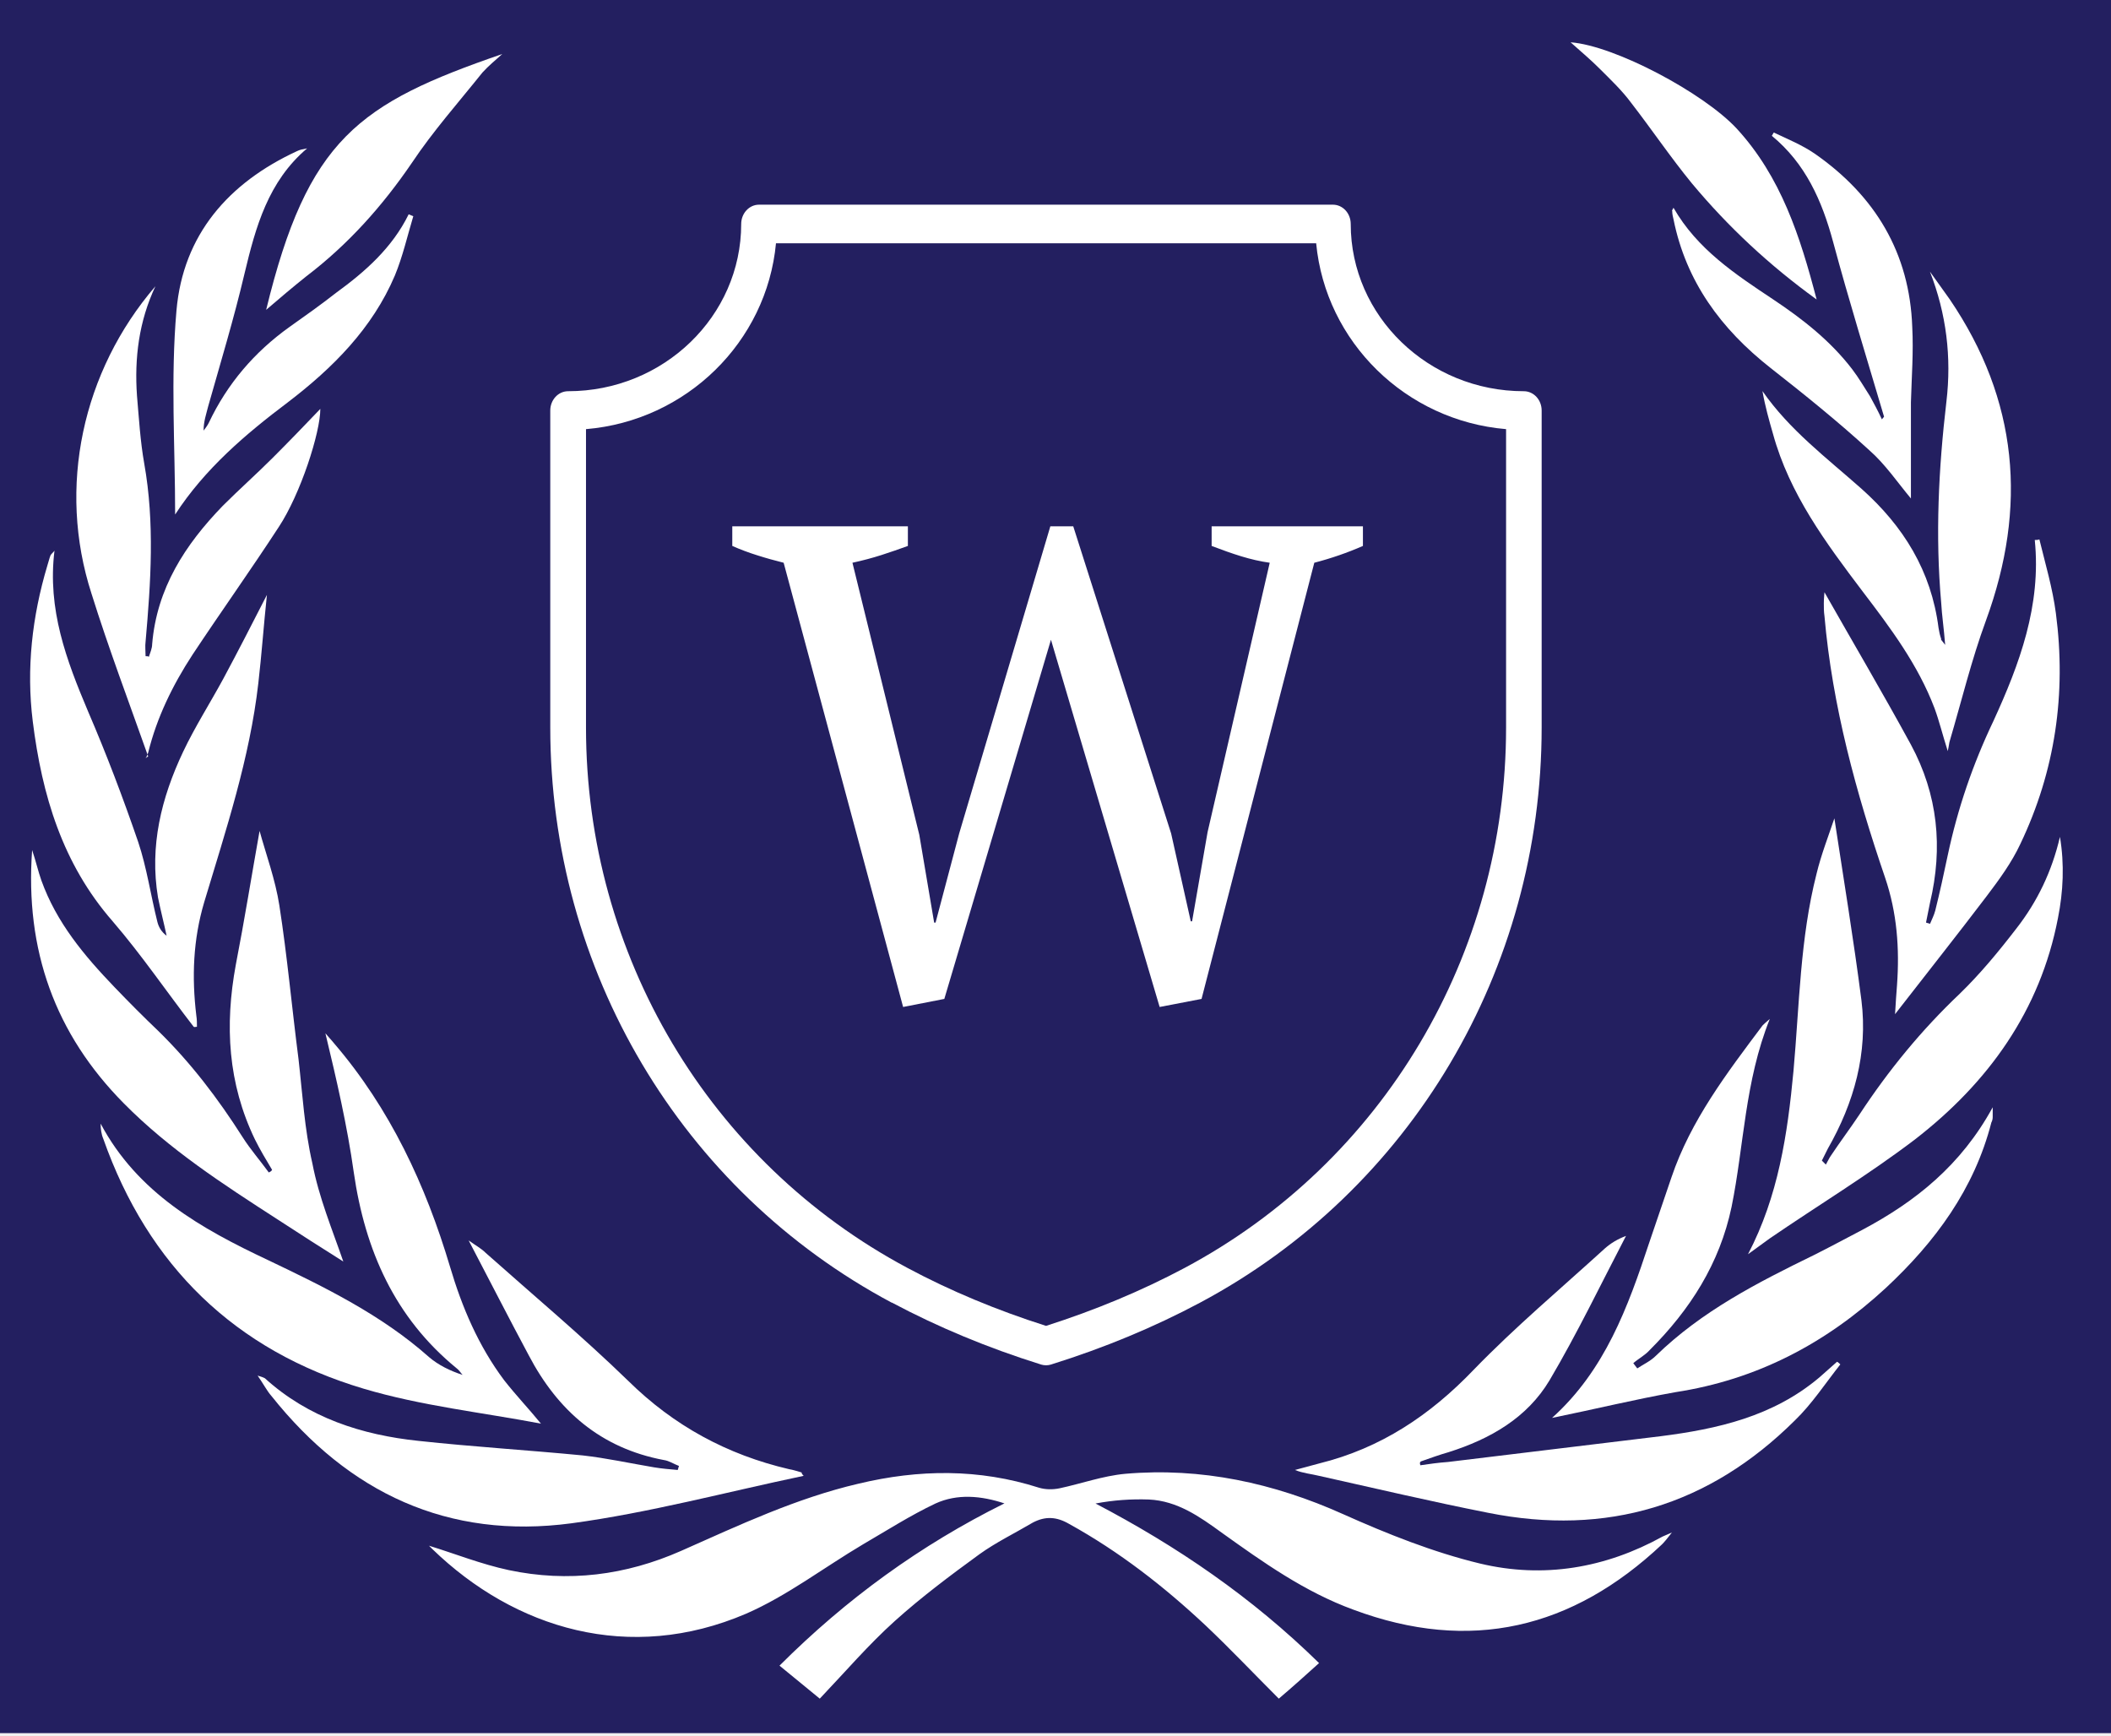
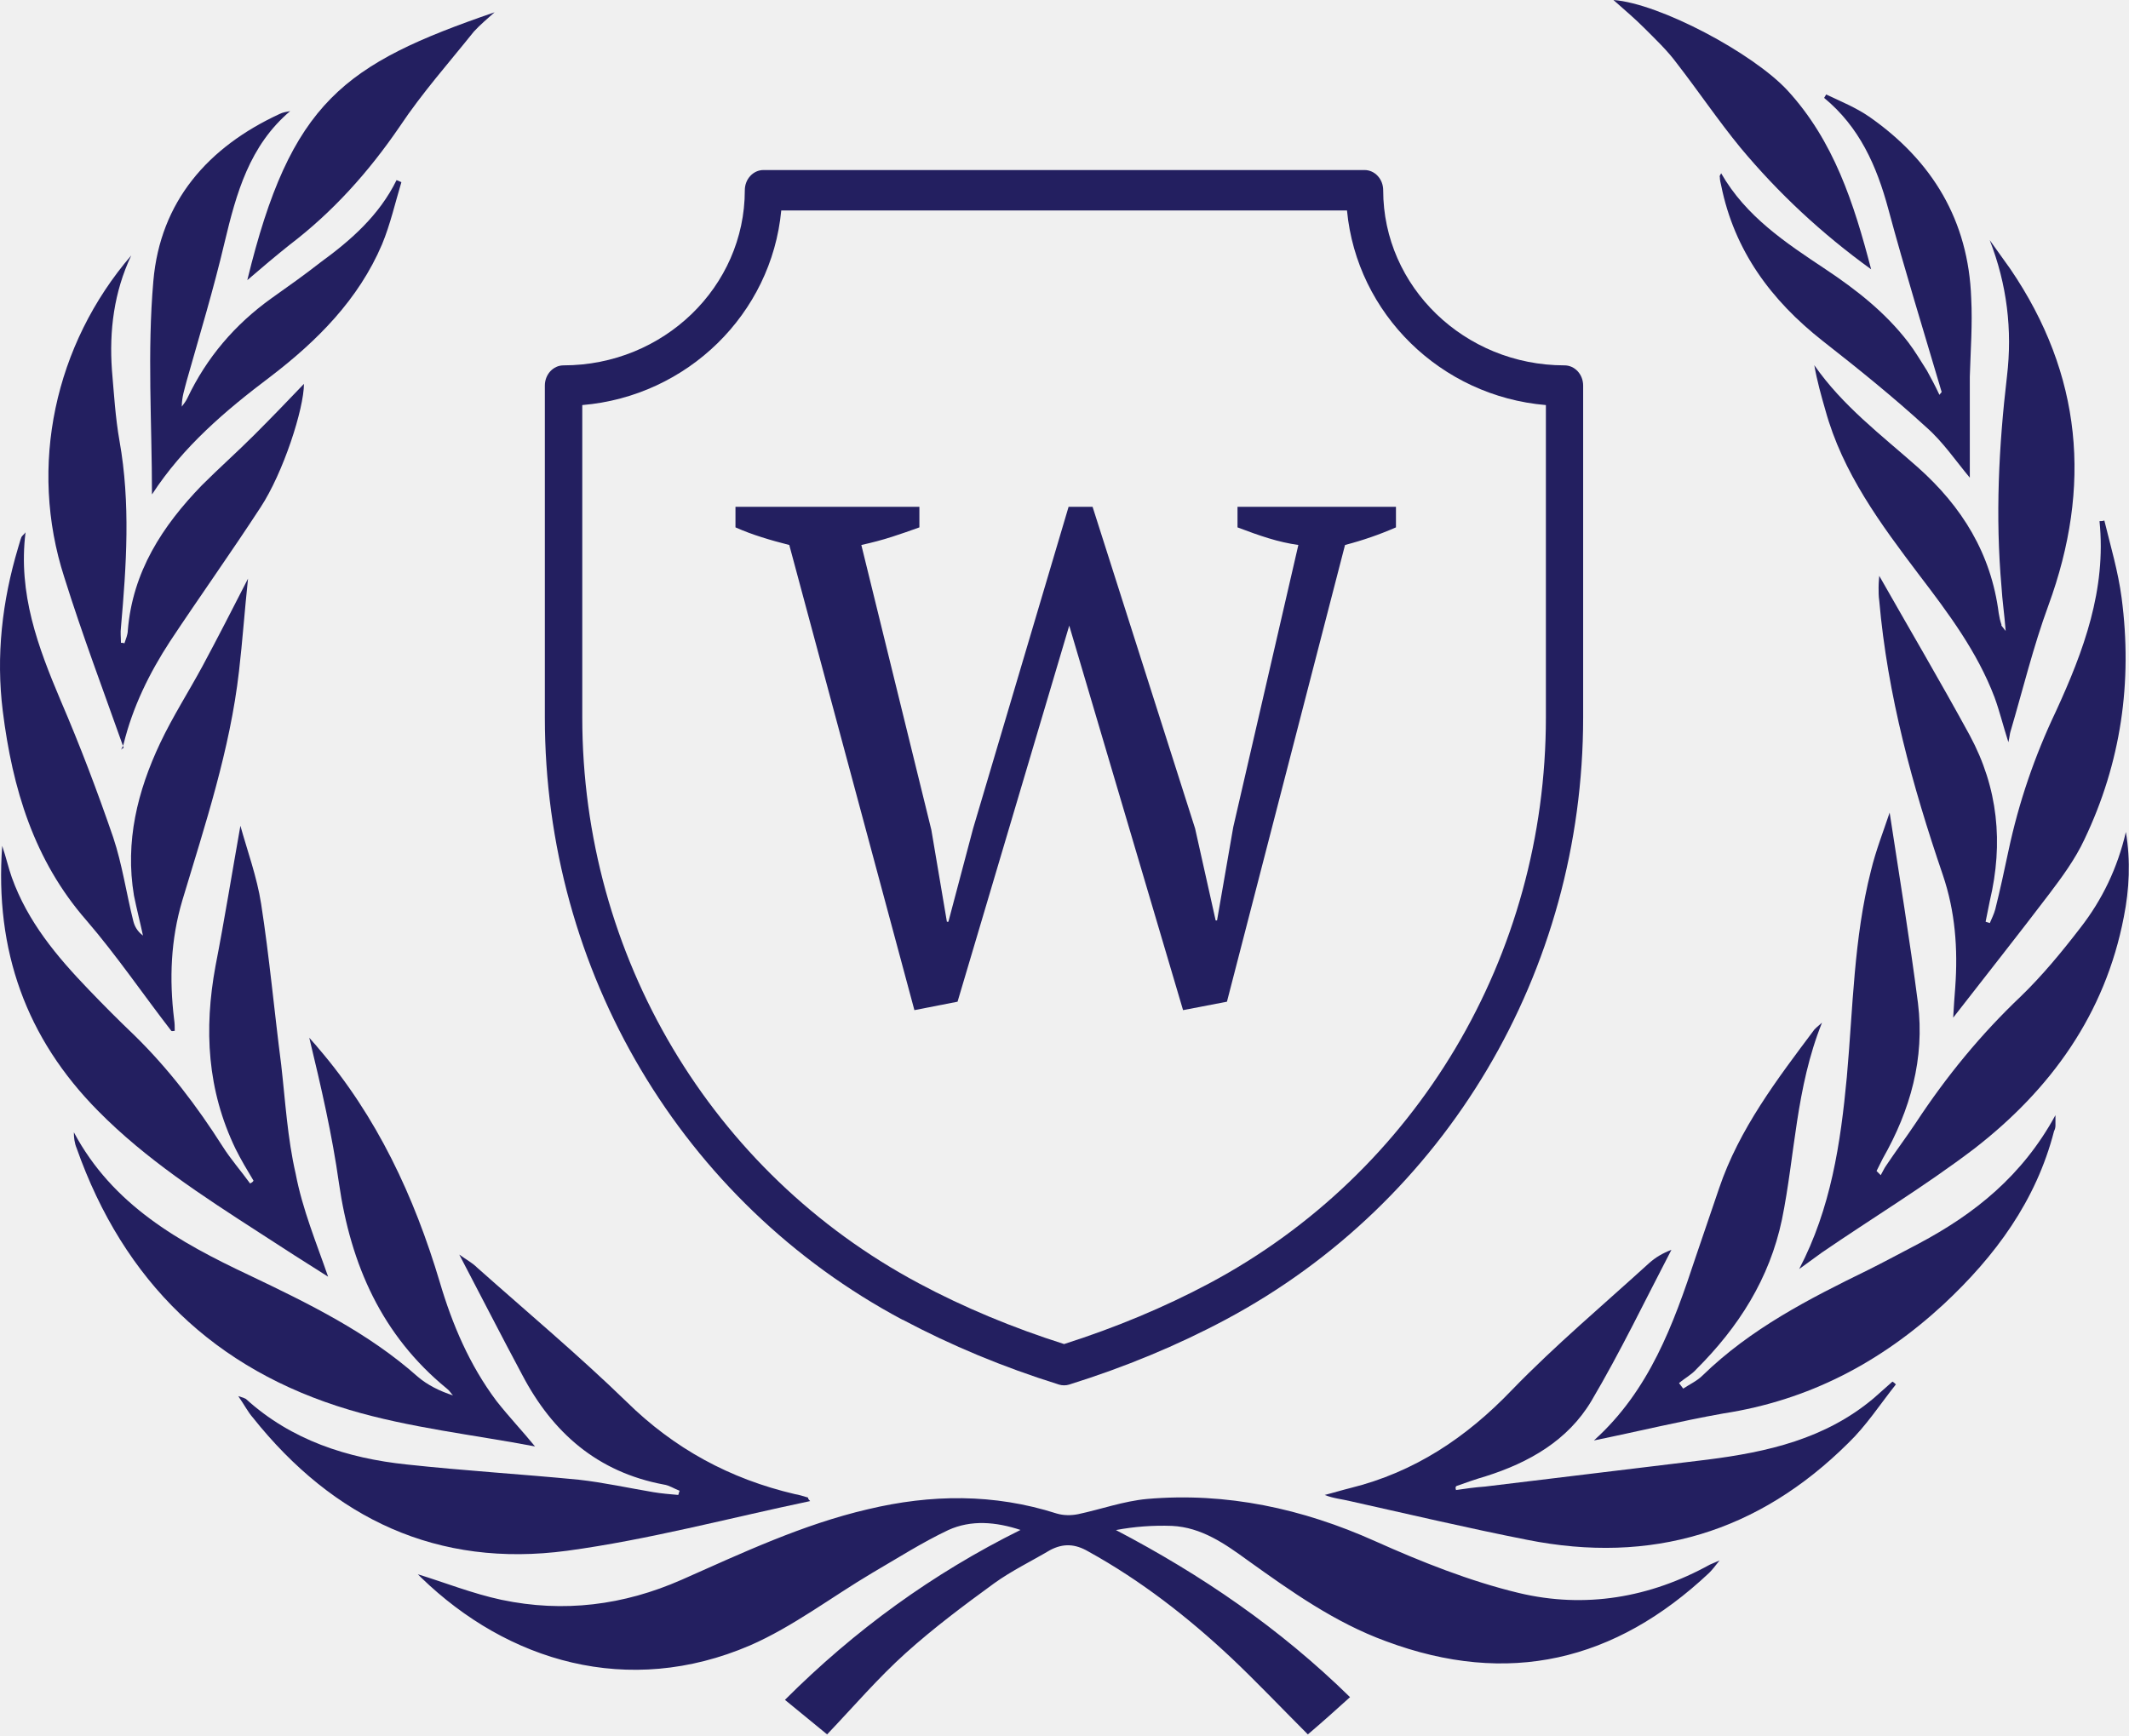
- <svg xmlns="http://www.w3.org/2000/svg" width="270" height="222" data-name="Layer 1">
+ <svg xmlns="http://www.w3.org/2000/svg" width="260" height="212" data-name="Layer 1">
  <g>
-     <rect stroke="null" x="0" y="0" id="svg_1" fill="#231f60" height="221.68" width="270.48" class="cls-3" />
-     <g id="svg_2">
-       <g id="svg_3">
-         <path id="svg_4" fill-rule="evenodd" fill="#fff" d="m128.51,192.31c-3.04,-1.01 -6.07,-1.27 -8.86,0c-3.21,1.52 -6.24,3.46 -9.28,5.23c-4.98,2.95 -9.7,6.58 -14.93,8.86c-14.93,6.41 -29.61,1.94 -40.15,-8.27l-0.42,-0.42c3.29,1.01 6.66,2.36 10.21,3.12c7.59,1.6 14.93,0.67 22.01,-2.45c7.42,-3.29 14.76,-6.75 22.69,-8.6c7.76,-1.86 15.44,-1.94 23.11,0.51c0.84,0.25 1.77,0.25 2.61,0.08c2.78,-0.59 5.57,-1.6 8.43,-1.86c9.7,-0.84 18.98,1.18 27.83,5.15c5.65,2.53 11.56,4.89 17.54,6.33c8.1,1.94 16.03,0.59 23.36,-3.46c0.17,-0.08 0.42,-0.17 1.18,-0.51c-0.59,0.76 -0.93,1.18 -1.27,1.52c-11.47,10.8 -24.54,13.92 -39.47,8.35c-6.24,-2.28 -11.56,-6.07 -16.87,-9.87c-2.78,-2.02 -5.65,-4.05 -9.28,-4.22c-2.28,-0.08 -4.55,0.08 -6.83,0.51c10.46,5.48 19.99,11.98 28.59,20.41c-1.77,1.6 -3.37,3.04 -5.15,4.55c-3.21,-3.21 -6.24,-6.41 -9.36,-9.36c-5.31,-4.98 -11.05,-9.45 -17.46,-12.99c-1.6,-0.93 -3.04,-1.01 -4.64,-0.17c-2.28,1.35 -4.72,2.53 -6.83,4.05c-3.71,2.7 -7.42,5.48 -10.8,8.52s-6.33,6.49 -9.62,9.95c-1.52,-1.27 -3.21,-2.61 -5.15,-4.22c8.52,-8.52 18.05,-15.44 28.76,-20.75l0.05,0.01z" class="cls-2" />
-         <path id="svg_5" fill-rule="evenodd" fill="#fff" d="m198.52,181.35c6.75,-6.07 9.7,-14.17 12.4,-22.35c0.93,-2.78 1.94,-5.65 2.87,-8.43c2.45,-7.25 7.09,-13.33 11.64,-19.4c0.17,-0.17 0.34,-0.34 0.93,-0.84c-3.21,8.01 -3.29,16.19 -4.89,24.04c-1.52,7.25 -5.31,13.16 -10.46,18.3c-0.59,0.67 -1.43,1.1 -2.11,1.69c0.17,0.25 0.34,0.42 0.51,0.67c0.76,-0.51 1.69,-0.93 2.36,-1.6c5.9,-5.74 12.99,-9.36 20.24,-12.9c2.02,-1.01 4.05,-2.11 6.16,-3.21c6.83,-3.63 12.65,-8.27 16.7,-15.69l0,1.27c0,0.25 -0.08,0.51 -0.17,0.67c-2.19,8.52 -7.17,15.27 -13.5,21.17c-7.68,7.09 -16.45,11.72 -26.91,13.33c-5.23,0.93 -10.37,2.19 -15.77,3.29l0,-0.01z" class="cls-2" />
-         <path id="svg_6" fill-rule="evenodd" fill="#fff" d="m69.22,182.1c-7.51,-1.43 -15.35,-2.28 -22.69,-4.47c-16.45,-4.89 -27.58,-15.69 -33.32,-31.97c-0.25,-0.59 -0.34,-1.27 -0.34,-1.94c4.72,8.86 12.82,13.41 21.42,17.46c7.25,3.46 14.51,7 20.58,12.4c1.18,1.01 2.7,1.77 4.3,2.28c-0.25,-0.25 -0.42,-0.59 -0.76,-0.84c-7.93,-6.49 -11.72,-15.1 -13.16,-25.05c-0.84,-5.99 -2.19,-11.81 -3.63,-17.8c0.34,0.42 0.76,0.84 1.1,1.27c7.17,8.35 11.72,18.13 14.84,28.59c1.52,5.15 3.63,10.12 6.92,14.51c1.52,1.94 3.21,3.71 4.72,5.57l0.02,-0.01z" class="cls-2" />
-         <path id="svg_7" fill-rule="evenodd" fill="#fff" d="m43.91,161.36c-2.7,-1.69 -5.57,-3.54 -8.43,-5.4c-6.92,-4.47 -13.83,-8.94 -19.65,-14.84c-8.77,-8.86 -12.65,-19.57 -11.72,-32.39c0.51,1.52 0.76,2.7 1.18,3.88c1.94,5.4 5.48,9.62 9.36,13.66c1.86,1.94 3.71,3.8 5.65,5.65c4.13,4.05 7.59,8.6 10.71,13.5c1.01,1.6 2.28,3.04 3.37,4.55c0.17,-0.08 0.34,-0.17 0.42,-0.34c-0.76,-1.27 -1.52,-2.53 -2.19,-3.88c-3.46,-7.17 -3.88,-14.59 -2.45,-22.35c1.1,-5.65 2.02,-11.39 3.04,-17.12c0.84,3.04 2.02,6.24 2.53,9.53c1.01,6.49 1.6,13.07 2.45,19.65c0.51,4.47 0.76,8.94 1.77,13.33c0.84,4.39 2.53,8.43 3.96,12.57z" class="cls-2" />
-         <path id="svg_8" fill-rule="evenodd" fill="#fff" d="m181.65,187.42c1.18,-0.17 2.36,-0.34 3.54,-0.42c9.02,-1.1 18.13,-2.19 27.16,-3.29c7.34,-0.93 14.42,-2.53 20.33,-7.51c0.76,-0.67 1.52,-1.35 2.28,-2.02c0.17,0.08 0.34,0.25 0.42,0.34c-1.94,2.45 -3.63,5.06 -5.82,7.17c-10.96,10.88 -24.04,14.84 -39.22,11.81c-7.25,-1.43 -14.42,-3.12 -21.59,-4.72c-1.01,-0.25 -2.11,-0.34 -3.12,-0.76c1.01,-0.25 2.11,-0.59 3.12,-0.84c7.84,-1.94 14.17,-6.16 19.74,-11.98c5.31,-5.48 11.13,-10.37 16.78,-15.52c0.76,-0.67 1.6,-1.18 2.7,-1.6c-3.21,6.16 -6.24,12.48 -9.78,18.47c-2.87,4.81 -7.59,7.51 -12.9,9.19c-1.18,0.34 -2.36,0.76 -3.54,1.18c-0.17,0.08 -0.17,0.25 -0.08,0.51l-0.02,-0.01z" class="cls-2" />
-         <path id="svg_9" fill-rule="evenodd" fill="#fff" d="m223.57,160.43c3.88,-7.42 5.06,-15.35 5.82,-23.45c0.76,-8.43 0.84,-16.95 2.95,-25.22c0.59,-2.45 1.52,-4.81 2.28,-7.09c1.18,7.76 2.45,15.44 3.46,23.28c0.84,6.75 -0.93,13.07 -4.3,18.98c-0.25,0.51 -0.51,1.01 -0.76,1.52c0.17,0.17 0.34,0.34 0.51,0.51c0.25,-0.42 0.42,-0.84 0.67,-1.18c1.18,-1.77 2.45,-3.46 3.63,-5.23c3.71,-5.65 7.93,-10.8 12.82,-15.44c2.61,-2.53 4.98,-5.4 7.25,-8.35c2.7,-3.46 4.55,-7.34 5.57,-11.72c0.59,3.54 0.42,7 -0.25,10.37c-2.28,11.89 -8.94,21.09 -18.3,28.34c-5.99,4.55 -12.4,8.43 -18.56,12.65c-0.93,0.67 -1.86,1.35 -2.78,2.02l-0.01,0.01z" class="cls-2" />
-         <path id="svg_10" fill-rule="evenodd" fill="#fff" d="m102.79,188.77c-10.04,2.11 -19.74,4.72 -29.69,6.07c-15.77,2.11 -28.51,-3.88 -38.38,-16.28c-0.59,-0.67 -1.01,-1.52 -1.77,-2.61c0.59,0.17 0.76,0.25 0.93,0.34c5.57,5.06 12.4,7.25 19.65,8.01c7,0.76 14,1.18 21,1.86c3.04,0.34 6.07,1.01 9.11,1.52c1.01,0.17 2.02,0.25 3.04,0.34c0.08,-0.17 0.08,-0.34 0.17,-0.51c-0.67,-0.25 -1.27,-0.67 -1.94,-0.76c-8.1,-1.52 -13.58,-6.33 -17.29,-13.41c-2.53,-4.72 -4.98,-9.53 -7.68,-14.68c0.93,0.67 1.6,1.01 2.19,1.6c6.07,5.4 12.4,10.71 18.22,16.36c5.82,5.74 12.65,9.45 20.58,11.3c0.51,0.08 1.01,0.25 1.6,0.42c0,0.08 0,0.17 0.25,0.42l0.01,0.01z" class="cls-2" />
-         <path id="svg_11" fill-rule="evenodd" fill="#fff" d="m242.38,129.73c0.08,-1.52 0.17,-2.61 0.25,-3.71c0.34,-4.72 0,-9.28 -1.52,-13.75c-3.71,-10.88 -6.75,-21.93 -7.76,-33.49c-0.08,-0.51 -0.08,-1.1 -0.08,-1.6c0,-0.67 0.08,-1.27 0.08,-1.43c3.54,6.24 7.42,12.82 11.05,19.48c3.46,6.41 4.13,13.16 2.45,20.24c-0.17,0.84 -0.34,1.69 -0.51,2.53c0.17,0.08 0.34,0.08 0.51,0.17c0.25,-0.59 0.51,-1.1 0.67,-1.69c0.59,-2.36 1.1,-4.72 1.6,-7.09c1.27,-5.99 3.21,-11.64 5.82,-17.12c3.37,-7.34 6.16,-14.84 5.31,-23.2c0.17,0 0.42,0 0.59,-0.08c0.76,3.12 1.69,6.24 2.11,9.45c1.35,10.29 -0.08,20.16 -4.55,29.52c-1.1,2.36 -2.7,4.55 -4.3,6.66c-3.71,4.89 -7.59,9.78 -11.72,15.1l0,0.01z" class="cls-2" />
-         <path id="svg_12" fill-rule="evenodd" fill="#fff" d="m6.97,70.43c-0.93,7.51 1.52,14 4.3,20.58c2.36,5.48 4.47,11.05 6.41,16.7c1.1,3.29 1.6,6.83 2.45,10.21c0.17,0.67 0.51,1.27 1.18,1.77c-0.34,-1.6 -0.76,-3.21 -1.1,-4.89c-1.1,-6.58 0.42,-12.74 3.21,-18.64c1.52,-3.21 3.46,-6.24 5.15,-9.36c1.86,-3.46 3.63,-6.92 5.57,-10.71c-0.42,3.96 -0.67,7.59 -1.1,11.3c-1.1,9.62 -4.13,18.72 -6.92,28c-1.43,4.81 -1.6,9.62 -1.01,14.51c0.08,0.51 0.08,0.93 0.08,1.43c-0.17,0 -0.34,0.08 -0.42,0c-3.46,-4.47 -6.66,-9.19 -10.37,-13.5c-6.41,-7.34 -9.03,-16.11 -10.21,-25.56c-0.84,-6.75 -0.08,-13.41 1.86,-19.91c0.17,-0.51 0.25,-0.93 0.42,-1.35c0.17,-0.25 0.34,-0.34 0.51,-0.59l-0.01,0.01z" class="cls-2" />
-         <path id="svg_13" fill-rule="evenodd" fill="#fff" d="m248.79,82.49c-0.17,-2.19 -0.42,-3.8 -0.51,-5.4c-0.76,-8.6 -0.34,-17.12 0.67,-25.73c0.67,-5.65 0,-11.22 -2.11,-16.62c0.84,1.18 1.69,2.36 2.53,3.54c8.77,12.9 9.95,26.57 4.64,41.08c-1.86,5.06 -3.12,10.29 -4.64,15.44c-0.08,0.25 -0.08,0.51 -0.25,1.27c-0.67,-2.11 -1.1,-3.88 -1.69,-5.48c-2.11,-5.57 -5.65,-10.29 -9.19,-14.93c-4.72,-6.24 -9.36,-12.48 -11.47,-20.16c-0.51,-1.77 -1.01,-3.54 -1.35,-5.48c3.46,4.98 8.18,8.52 12.65,12.48c5.4,4.81 8.94,10.54 9.87,17.8c0.08,0.51 0.17,0.93 0.34,1.43c-0.08,0.08 0.08,0.17 0.51,0.76z" class="cls-2" />
-         <path id="svg_14" fill-rule="evenodd" fill="#fff" d="m18.95,96.75c-2.45,-6.92 -5.06,-13.83 -7.25,-20.83c-4.39,-13.58 -1.18,-28.42 8.18,-39.31c-2.11,4.47 -2.7,9.19 -2.36,14c0.25,2.87 0.42,5.82 0.93,8.69c1.35,7.59 0.84,15.18 0.17,22.77c-0.08,0.59 0,1.18 0,1.86c0.17,0 0.34,0 0.42,0.08c0.17,-0.51 0.42,-1.1 0.42,-1.6c0.59,-7.17 4.22,-12.74 9.03,-17.71c2.11,-2.11 4.3,-4.05 6.41,-6.16s4.22,-4.3 6.07,-6.24c0,3.04 -2.53,10.88 -5.31,15.1c-3.63,5.57 -7.42,10.88 -11.05,16.36c-2.53,3.88 -4.55,8.01 -5.65,12.48c-0.08,0.25 -0.17,0.51 -0.34,0.76c0.08,-0.08 0.17,-0.17 0.34,-0.25l-0.01,0z" class="cls-2" />
-         <path id="svg_15" fill-rule="evenodd" fill="#fff" d="m214.04,26.57c3.04,5.31 7.93,8.52 12.74,11.72c3.8,2.53 7.34,5.31 10.12,8.94c0.84,1.1 1.52,2.28 2.28,3.46c0.51,0.93 1.01,1.86 1.52,2.95c0.17,-0.25 0.34,-0.34 0.25,-0.42c-2.19,-7.42 -4.47,-14.76 -6.49,-22.27c-1.43,-5.31 -3.54,-10.04 -7.84,-13.58c0.08,-0.17 0.17,-0.25 0.25,-0.42c1.77,0.84 3.63,1.6 5.23,2.7c7.76,5.4 12.15,12.74 12.48,22.18c0.17,3.21 -0.08,6.41 -0.17,9.62l0,12.31c-1.69,-2.02 -3.29,-4.39 -5.31,-6.16c-4.05,-3.71 -8.35,-7.17 -12.65,-10.54c-6.33,-4.98 -10.8,-11.05 -12.4,-18.98c-0.08,-0.34 -0.17,-0.67 -0.17,-1.1c-0.08,0 0,-0.08 0.17,-0.42l-0.01,0.01z" class="cls-2" />
-         <path id="svg_16" fill-rule="evenodd" fill="#fff" d="m22.4,65.79c0,-8.69 -0.59,-17.38 0.17,-26.06c0.84,-9.7 6.66,-16.36 15.44,-20.41c0.34,-0.17 0.76,-0.25 1.27,-0.34c-4.98,4.22 -6.58,10.04 -8.01,16.03c-1.35,5.74 -3.04,11.3 -4.64,16.95c-0.25,1.01 -0.59,1.94 -0.59,3.12c0.25,-0.34 0.51,-0.67 0.67,-1.01c2.36,-4.98 5.82,-9.03 10.29,-12.23c2.02,-1.43 4.05,-2.87 5.99,-4.39c3.71,-2.7 7.17,-5.74 9.28,-10.04c0.17,0.08 0.42,0.17 0.59,0.25c-0.76,2.53 -1.35,5.15 -2.36,7.59c-2.87,6.75 -7.93,11.81 -13.66,16.19c-5.48,4.13 -10.63,8.52 -14.42,14.34l-0.02,0.01z" class="cls-2" />
-         <path id="svg_17" fill-rule="evenodd" fill="#fff" d="m232.34,38.3c-6.07,-4.39 -11.3,-9.28 -15.94,-14.84c-2.7,-3.29 -5.15,-6.92 -7.76,-10.29c-1.18,-1.6 -2.61,-2.95 -4.05,-4.39c-1.1,-1.1 -2.19,-2.02 -3.71,-3.37c5.65,0.42 17.04,6.49 21.26,11.05c5.65,6.16 8.1,13.75 10.21,21.85l-0.01,-0.01z" class="cls-2" />
-         <path id="svg_18" fill-rule="evenodd" fill="#fff" d="m34.04,39.64c5.31,-21.85 11.81,-26.4 30.2,-32.73c-0.84,0.76 -1.77,1.52 -2.53,2.36c-3.04,3.8 -6.33,7.51 -9.03,11.56c-3.8,5.57 -8.18,10.46 -13.5,14.51c-1.69,1.35 -3.29,2.7 -5.15,4.3l0.01,0z" class="cls-2" />
-       </g>
-       <path id="svg_19" fill="#fff" d="m114.07,166.61c5.9,3.14 12.29,5.8 19.01,7.9l0,0s0.06,0.02 0.09,0.03c0.2,0.06 0.41,0.09 0.61,0.09l0.02,0c0.2,0 0.41,-0.03 0.61,-0.09c0.03,-0.01 0.06,-0.02 0.09,-0.03l0,0c6.72,-2.1 13.11,-4.75 19.01,-7.9c26.93,-14.37 43.67,-42.56 43.67,-73.57l0,-40.53c0,-1.37 -1.02,-2.47 -2.28,-2.47c-12.2,0 -22.14,-9.6 -22.14,-21.39c0,-1.37 -1.02,-2.47 -2.28,-2.47l-73.4,0c-1.26,0 -2.28,1.11 -2.28,2.47c0,11.79 -9.93,21.39 -22.14,21.39c-1.26,0 -2.28,1.11 -2.28,2.47l0,40.54c0,31.01 16.73,59.2 43.67,73.57l0,0l0.02,-0.01zm-39.11,-111.72c12.83,-1.08 23.1,-11.14 24.29,-23.77l69.09,0c1.2,12.63 11.47,22.69 24.29,23.77l0,38.16c0,29.11 -15.75,55.6 -41.12,69.13c-5.5,2.93 -11.46,5.41 -17.72,7.41c-6.26,-1.99 -12.23,-4.47 -17.72,-7.41c-25.36,-13.53 -41.12,-40.02 -41.12,-69.13l0,-38.16l0.01,0z" class="cls-1" />
-       <path id="svg_20" fill="#fff" d="m154.45,106.44l7.95,-34.46c-1.21,-0.17 -2.42,-0.45 -3.63,-0.82c-1.21,-0.37 -2.47,-0.82 -3.8,-1.33l0,0l0,-2.51l19.35,0l0,2.51c-1.96,0.86 -4.03,1.58 -6.22,2.15l0,0l-14.42,55.79l-5.36,1.03l-13.9,-46.97l-13.64,45.94l-5.27,1.03l-15.28,-56.82c-1.15,-0.29 -2.28,-0.6 -3.37,-0.95c-1.09,-0.34 -2.16,-0.74 -3.2,-1.2l0,0l0,-2.51l22.46,0l0,2.51c-1.1,0.4 -2.22,0.79 -3.37,1.16c-1.15,0.37 -2.39,0.7 -3.72,0.99l0,0l8.55,34.8l1.9,11.23l0.18,0l3.02,-11.4l11.66,-39.29l2.93,0l12.52,39.29l2.51,11.23l0.17,0l1.98,-11.4z" class="cls-1" />
+     <g id="svg_1">
+       <path id="svg_2" fill-rule="evenodd" fill="#231f60" d="m124.669,186.9c-3.04,-1.01 -6.07,-1.27 -8.86,0c-3.21,1.52 -6.24,3.46 -9.28,5.23c-4.98,2.95 -9.7,6.58 -14.93,8.86c-14.93,6.41 -29.61,1.94 -40.15,-8.27l-0.42,-0.42c3.29,1.01 6.66,2.36 10.21,3.12c7.59,1.6 14.93,0.67 22.01,-2.45c7.42,-3.29 14.76,-6.75 22.69,-8.6c7.76,-1.86 15.44,-1.94 23.11,0.51c0.84,0.25 1.77,0.25 2.61,0.08c2.78,-0.59 5.57,-1.6 8.43,-1.86c9.7,-0.84 18.98,1.18 27.83,5.15c5.65,2.53 11.56,4.89 17.54,6.33c8.1,1.94 16.03,0.59 23.36,-3.46c0.17,-0.08 0.42,-0.17 1.18,-0.51c-0.59,0.76 -0.93,1.18 -1.27,1.52c-11.47,10.8 -24.54,13.92 -39.47,8.35c-6.24,-2.28 -11.56,-6.07 -16.87,-9.87c-2.78,-2.02 -5.65,-4.05 -9.28,-4.22c-2.28,-0.08 -4.55,0.08 -6.83,0.51c10.46,5.48 19.99,11.98 28.59,20.41c-1.77,1.6 -3.37,3.04 -5.15,4.55c-3.21,-3.21 -6.24,-6.41 -9.36,-9.36c-5.31,-4.98 -11.05,-9.45 -17.46,-12.99c-1.6,-0.93 -3.04,-1.01 -4.64,-0.17c-2.28,1.35 -4.72,2.53 -6.83,4.05c-3.71,2.7 -7.42,5.48 -10.8,8.52s-6.33,6.49 -9.62,9.95c-1.52,-1.27 -3.21,-2.61 -5.15,-4.22c8.52,-8.52 18.05,-15.44 28.76,-20.75l0.05,0.01z" class="cls-2" />
+       <path id="svg_3" fill-rule="evenodd" fill="#231f60" d="m194.669,175.94c6.75,-6.07 9.7,-14.17 12.4,-22.35c0.93,-2.78 1.94,-5.65 2.87,-8.43c2.45,-7.25 7.09,-13.33 11.64,-19.4c0.17,-0.17 0.34,-0.34 0.93,-0.84c-3.21,8.01 -3.29,16.19 -4.89,24.04c-1.52,7.25 -5.31,13.16 -10.46,18.3c-0.59,0.67 -1.43,1.1 -2.11,1.69c0.17,0.25 0.34,0.42 0.51,0.67c0.76,-0.51 1.69,-0.93 2.36,-1.6c5.9,-5.74 12.99,-9.36 20.24,-12.9c2.02,-1.01 4.05,-2.11 6.16,-3.21c6.83,-3.63 12.65,-8.27 16.7,-15.69l0,1.27c0,0.25 -0.08,0.51 -0.17,0.67c-2.19,8.52 -7.17,15.27 -13.5,21.17c-7.68,7.09 -16.45,11.72 -26.91,13.33c-5.23,0.93 -10.37,2.19 -15.77,3.29l0,-0.01z" class="cls-2" />
+       <path id="svg_4" fill-rule="evenodd" fill="#231f60" d="m65.369,176.69c-7.51,-1.43 -15.35,-2.28 -22.69,-4.47c-16.45,-4.89 -27.58,-15.69 -33.32,-31.97c-0.25,-0.59 -0.34,-1.27 -0.34,-1.94c4.72,8.86 12.82,13.41 21.42,17.46c7.25,3.46 14.51,7 20.58,12.4c1.18,1.01 2.7,1.77 4.3,2.28c-0.25,-0.25 -0.42,-0.59 -0.76,-0.84c-7.93,-6.49 -11.72,-15.1 -13.16,-25.05c-0.84,-5.99 -2.19,-11.81 -3.63,-17.8c0.34,0.42 0.76,0.84 1.1,1.27c7.17,8.35 11.72,18.13 14.84,28.59c1.52,5.15 3.63,10.12 6.92,14.51c1.52,1.94 3.21,3.71 4.72,5.57l0.02,-0.01z" class="cls-2" />
+       <path id="svg_5" fill-rule="evenodd" fill="#231f60" d="m40.069,155.95c-2.7,-1.69 -5.57,-3.54 -8.43,-5.4c-6.92,-4.47 -13.83,-8.94 -19.65,-14.84c-8.77,-8.86 -12.65,-19.57 -11.72,-32.39c0.51,1.52 0.76,2.7 1.18,3.88c1.94,5.4 5.48,9.62 9.36,13.66c1.86,1.94 3.71,3.8 5.65,5.65c4.13,4.05 7.59,8.6 10.71,13.5c1.01,1.6 2.28,3.04 3.37,4.55c0.17,-0.08 0.34,-0.17 0.42,-0.34c-0.76,-1.27 -1.52,-2.53 -2.19,-3.88c-3.46,-7.17 -3.88,-14.59 -2.45,-22.35c1.1,-5.65 2.02,-11.39 3.04,-17.12c0.84,3.04 2.02,6.24 2.53,9.53c1.01,6.49 1.6,13.07 2.45,19.65c0.51,4.47 0.76,8.94 1.77,13.33c0.84,4.39 2.53,8.43 3.96,12.57z" class="cls-2" />
+       <path id="svg_6" fill-rule="evenodd" fill="#231f60" d="m177.799,182.01c1.18,-0.17 2.36,-0.34 3.54,-0.42c9.02,-1.1 18.13,-2.19 27.16,-3.29c7.34,-0.93 14.42,-2.53 20.33,-7.51c0.76,-0.67 1.52,-1.35 2.28,-2.02c0.17,0.08 0.34,0.25 0.42,0.34c-1.94,2.45 -3.63,5.06 -5.82,7.17c-10.96,10.88 -24.04,14.84 -39.22,11.81c-7.25,-1.43 -14.42,-3.12 -21.59,-4.72c-1.01,-0.25 -2.11,-0.34 -3.12,-0.76c1.01,-0.25 2.11,-0.59 3.12,-0.84c7.84,-1.94 14.17,-6.16 19.74,-11.98c5.31,-5.48 11.13,-10.37 16.78,-15.52c0.76,-0.67 1.6,-1.18 2.7,-1.6c-3.21,6.16 -6.24,12.48 -9.78,18.47c-2.87,4.81 -7.59,7.51 -12.9,9.19c-1.18,0.34 -2.36,0.76 -3.54,1.18c-0.17,0.08 -0.17,0.25 -0.08,0.51l-0.02,-0.01z" class="cls-2" />
+       <path id="svg_7" fill-rule="evenodd" fill="#231f60" d="m219.719,155.02c3.88,-7.42 5.06,-15.35 5.82,-23.45c0.76,-8.43 0.84,-16.95 2.95,-25.22c0.59,-2.45 1.52,-4.81 2.28,-7.09c1.18,7.76 2.45,15.44 3.46,23.28c0.84,6.75 -0.93,13.07 -4.3,18.98c-0.25,0.51 -0.51,1.01 -0.76,1.52c0.17,0.17 0.34,0.34 0.51,0.51c0.25,-0.42 0.42,-0.84 0.67,-1.18c1.18,-1.77 2.45,-3.46 3.63,-5.23c3.71,-5.65 7.93,-10.8 12.82,-15.44c2.61,-2.53 4.98,-5.4 7.25,-8.35c2.7,-3.46 4.55,-7.34 5.57,-11.72c0.59,3.54 0.42,7 -0.25,10.37c-2.28,11.89 -8.94,21.09 -18.3,28.34c-5.99,4.55 -12.4,8.43 -18.56,12.65c-0.93,0.67 -1.86,1.35 -2.78,2.02l-0.01,0.01z" class="cls-2" />
+       <path id="svg_8" fill-rule="evenodd" fill="#231f60" d="m98.939,183.36c-10.04,2.11 -19.74,4.72 -29.69,6.07c-15.77,2.11 -28.51,-3.88 -38.38,-16.28c-0.59,-0.67 -1.01,-1.52 -1.77,-2.61c0.59,0.17 0.76,0.25 0.93,0.34c5.57,5.06 12.4,7.25 19.65,8.01c7,0.76 14,1.18 21,1.86c3.04,0.34 6.07,1.01 9.11,1.52c1.01,0.17 2.02,0.25 3.04,0.34c0.08,-0.17 0.08,-0.34 0.17,-0.51c-0.67,-0.25 -1.27,-0.67 -1.94,-0.76c-8.1,-1.52 -13.58,-6.33 -17.29,-13.41c-2.53,-4.72 -4.98,-9.53 -7.68,-14.68c0.93,0.67 1.6,1.01 2.19,1.6c6.07,5.4 12.4,10.71 18.22,16.36c5.82,5.74 12.65,9.45 20.58,11.3c0.51,0.08 1.01,0.25 1.6,0.42c0,0.08 0,0.17 0.25,0.42l0.01,0.01z" class="cls-2" />
+       <path id="svg_9" fill-rule="evenodd" fill="#231f60" d="m238.529,124.32c0.08,-1.52 0.17,-2.61 0.25,-3.71c0.34,-4.72 0,-9.28 -1.52,-13.75c-3.71,-10.88 -6.75,-21.93 -7.76,-33.49c-0.08,-0.51 -0.08,-1.1 -0.08,-1.6c0,-0.67 0.08,-1.27 0.08,-1.43c3.54,6.24 7.42,12.82 11.05,19.48c3.46,6.41 4.13,13.16 2.45,20.24c-0.17,0.84 -0.34,1.69 -0.51,2.53c0.17,0.08 0.34,0.08 0.51,0.17c0.25,-0.59 0.51,-1.1 0.67,-1.69c0.59,-2.36 1.1,-4.72 1.6,-7.09c1.27,-5.99 3.21,-11.64 5.82,-17.12c3.37,-7.34 6.16,-14.84 5.31,-23.2c0.17,0 0.42,0 0.59,-0.08c0.76,3.12 1.69,6.24 2.11,9.45c1.35,10.29 -0.08,20.16 -4.55,29.52c-1.1,2.36 -2.7,4.55 -4.3,6.66c-3.71,4.89 -7.59,9.78 -11.72,15.1l0,0.01z" class="cls-2" />
+       <path id="svg_10" fill-rule="evenodd" fill="#231f60" d="m3.119,65.02c-0.93,7.51 1.52,14 4.3,20.58c2.36,5.48 4.47,11.05 6.41,16.7c1.1,3.29 1.6,6.83 2.45,10.21c0.17,0.67 0.51,1.27 1.18,1.77c-0.34,-1.6 -0.76,-3.21 -1.1,-4.89c-1.1,-6.58 0.42,-12.74 3.21,-18.64c1.52,-3.21 3.46,-6.24 5.15,-9.36c1.86,-3.46 3.63,-6.92 5.57,-10.71c-0.42,3.96 -0.67,7.59 -1.1,11.3c-1.1,9.62 -4.13,18.72 -6.92,28c-1.43,4.81 -1.6,9.62 -1.01,14.51c0.08,0.51 0.08,0.93 0.08,1.43c-0.17,0 -0.34,0.08 -0.42,0c-3.46,-4.47 -6.66,-9.19 -10.37,-13.5c-6.41,-7.34 -9.03,-16.11 -10.21,-25.56c-0.84,-6.75 -0.08,-13.41 1.86,-19.91c0.17,-0.51 0.25,-0.93 0.42,-1.35c0.17,-0.25 0.34,-0.34 0.51,-0.59l-0.01,0.01z" class="cls-2" />
+       <path id="svg_11" fill-rule="evenodd" fill="#231f60" d="m244.939,77.08c-0.17,-2.19 -0.42,-3.8 -0.51,-5.4c-0.76,-8.6 -0.34,-17.12 0.67,-25.73c0.67,-5.65 0,-11.22 -2.11,-16.62c0.84,1.18 1.69,2.36 2.53,3.54c8.77,12.9 9.95,26.57 4.64,41.08c-1.86,5.06 -3.12,10.29 -4.64,15.44c-0.08,0.25 -0.08,0.51 -0.25,1.27c-0.67,-2.11 -1.1,-3.88 -1.69,-5.48c-2.11,-5.57 -5.65,-10.29 -9.19,-14.93c-4.72,-6.24 -9.36,-12.48 -11.47,-20.16c-0.51,-1.77 -1.01,-3.54 -1.35,-5.48c3.46,4.98 8.18,8.52 12.65,12.48c5.4,4.81 8.94,10.54 9.87,17.8c0.08,0.51 0.17,0.93 0.34,1.43c-0.08,0.08 0.08,0.17 0.51,0.76z" class="cls-2" />
+       <path id="svg_12" fill-rule="evenodd" fill="#231f60" d="m15.099,91.34c-2.45,-6.92 -5.06,-13.83 -7.25,-20.83c-4.39,-13.58 -1.18,-28.42 8.18,-39.31c-2.11,4.47 -2.7,9.19 -2.36,14c0.25,2.87 0.42,5.82 0.93,8.69c1.35,7.59 0.84,15.18 0.17,22.77c-0.08,0.59 0,1.18 0,1.86c0.17,0 0.34,0 0.42,0.08c0.17,-0.51 0.42,-1.1 0.42,-1.6c0.59,-7.17 4.22,-12.74 9.03,-17.71c2.11,-2.11 4.3,-4.05 6.41,-6.16s4.22,-4.3 6.07,-6.24c0,3.04 -2.53,10.88 -5.31,15.1c-3.63,5.57 -7.42,10.88 -11.05,16.36c-2.53,3.88 -4.55,8.01 -5.65,12.48c-0.08,0.25 -0.17,0.51 -0.34,0.76c0.08,-0.08 0.17,-0.17 0.34,-0.25l-0.01,0z" class="cls-2" />
+       <path id="svg_13" fill-rule="evenodd" fill="#231f60" d="m210.189,21.16c3.04,5.31 7.93,8.52 12.74,11.72c3.8,2.53 7.34,5.31 10.12,8.94c0.84,1.1 1.52,2.28 2.28,3.46c0.51,0.93 1.01,1.86 1.52,2.95c0.17,-0.25 0.34,-0.34 0.25,-0.42c-2.19,-7.42 -4.47,-14.76 -6.49,-22.27c-1.43,-5.31 -3.54,-10.04 -7.84,-13.58c0.08,-0.17 0.17,-0.25 0.25,-0.42c1.77,0.84 3.63,1.6 5.23,2.7c7.76,5.4 12.15,12.74 12.48,22.18c0.17,3.21 -0.08,6.41 -0.17,9.62l0,12.31c-1.69,-2.02 -3.29,-4.39 -5.31,-6.16c-4.05,-3.71 -8.35,-7.17 -12.65,-10.54c-6.33,-4.98 -10.8,-11.05 -12.4,-18.98c-0.08,-0.34 -0.17,-0.67 -0.17,-1.1c-0.08,0 0,-0.08 0.17,-0.42l-0.01,0.01z" class="cls-2" />
+       <path id="svg_14" fill-rule="evenodd" fill="#231f60" d="m18.559,60.38c0,-8.69 -0.59,-17.38 0.17,-26.06c0.84,-9.7 6.66,-16.36 15.44,-20.41c0.34,-0.17 0.76,-0.25 1.27,-0.34c-4.98,4.22 -6.58,10.04 -8.01,16.03c-1.35,5.74 -3.04,11.3 -4.64,16.95c-0.25,1.01 -0.59,1.94 -0.59,3.12c0.25,-0.34 0.51,-0.67 0.67,-1.01c2.36,-4.98 5.82,-9.03 10.29,-12.23c2.02,-1.43 4.05,-2.87 5.99,-4.39c3.71,-2.7 7.17,-5.74 9.28,-10.04c0.17,0.08 0.42,0.17 0.59,0.25c-0.76,2.53 -1.35,5.15 -2.36,7.59c-2.87,6.75 -7.93,11.81 -13.66,16.19c-5.48,4.13 -10.63,8.52 -14.42,14.34l-0.02,0.01z" class="cls-2" />
+       <path id="svg_15" fill-rule="evenodd" fill="#231f60" d="m228.499,32.89c-6.07,-4.39 -11.3,-9.28 -15.94,-14.84c-2.7,-3.29 -5.15,-6.92 -7.76,-10.29c-1.18,-1.6 -2.61,-2.95 -4.05,-4.39c-1.1,-1.1 -2.19,-2.02 -3.71,-3.37c5.65,0.42 17.04,6.49 21.26,11.05c5.65,6.16 8.1,13.75 10.21,21.85l-0.01,-0.01z" class="cls-2" />
+       <path id="svg_16" fill-rule="evenodd" fill="#231f60" d="m30.199,34.23c5.31,-21.85 11.81,-26.4 30.2,-32.73c-0.84,0.76 -1.77,1.52 -2.53,2.36c-3.04,3.8 -6.33,7.51 -9.03,11.56c-3.8,5.57 -8.18,10.46 -13.5,14.51c-1.69,1.35 -3.29,2.7 -5.15,4.3l0.01,0z" class="cls-2" />
    </g>
+     <path id="svg_17" fill="#231f60" d="m110.229,161.2c5.9,3.14 12.29,5.8 19.01,7.9l0,0s0.06,0.02 0.09,0.03c0.2,0.06 0.41,0.09 0.61,0.09l0.02,0c0.2,0 0.41,-0.03 0.61,-0.09c0.03,-0.01 0.06,-0.02 0.09,-0.03l0,0c6.72,-2.1 13.11,-4.75 19.01,-7.9c26.93,-14.37 43.67,-42.56 43.67,-73.57l0,-40.53c0,-1.37 -1.02,-2.47 -2.28,-2.47c-12.2,0 -22.14,-9.6 -22.14,-21.39c0,-1.37 -1.02,-2.47 -2.28,-2.47l-73.4,0c-1.26,0 -2.28,1.11 -2.28,2.47c0,11.79 -9.93,21.39 -22.14,21.39c-1.26,0 -2.28,1.11 -2.28,2.47l0,40.54c0,31.01 16.73,59.2 43.67,73.57l0,0l0.02,-0.01zm-39.11,-111.72c12.83,-1.08 23.1,-11.14 24.29,-23.77l69.09,0c1.2,12.63 11.47,22.69 24.29,23.77l0,38.16c0,29.11 -15.75,55.6 -41.12,69.13c-5.5,2.93 -11.46,5.41 -17.72,7.41c-6.26,-1.99 -12.23,-4.47 -17.72,-7.41c-25.36,-13.53 -41.12,-40.02 -41.12,-69.13l0,-38.16l0.01,0z" class="cls-1" />
+     <path id="svg_18" fill="#231f60" d="m150.609,101.03l7.95,-34.46c-1.21,-0.17 -2.42,-0.45 -3.63,-0.82c-1.21,-0.37 -2.47,-0.82 -3.8,-1.33l0,0l0,-2.51l19.35,0l0,2.51c-1.96,0.86 -4.03,1.58 -6.22,2.15l0,0l-14.42,55.79l-5.36,1.03l-13.9,-46.97l-13.64,45.94l-5.27,1.03l-15.28,-56.82c-1.15,-0.29 -2.28,-0.6 -3.37,-0.95c-1.09,-0.34 -2.16,-0.74 -3.2,-1.2l0,0l0,-2.51l22.46,0l0,2.51c-1.1,0.4 -2.22,0.79 -3.37,1.16c-1.15,0.37 -2.39,0.7 -3.72,0.99l0,0l8.55,34.8l1.9,11.23l0.18,0l3.02,-11.4l11.66,-39.29l2.93,0l12.52,39.29l2.51,11.23l0.17,0l1.98,-11.4z" class="cls-1" />
  </g>
</svg>
